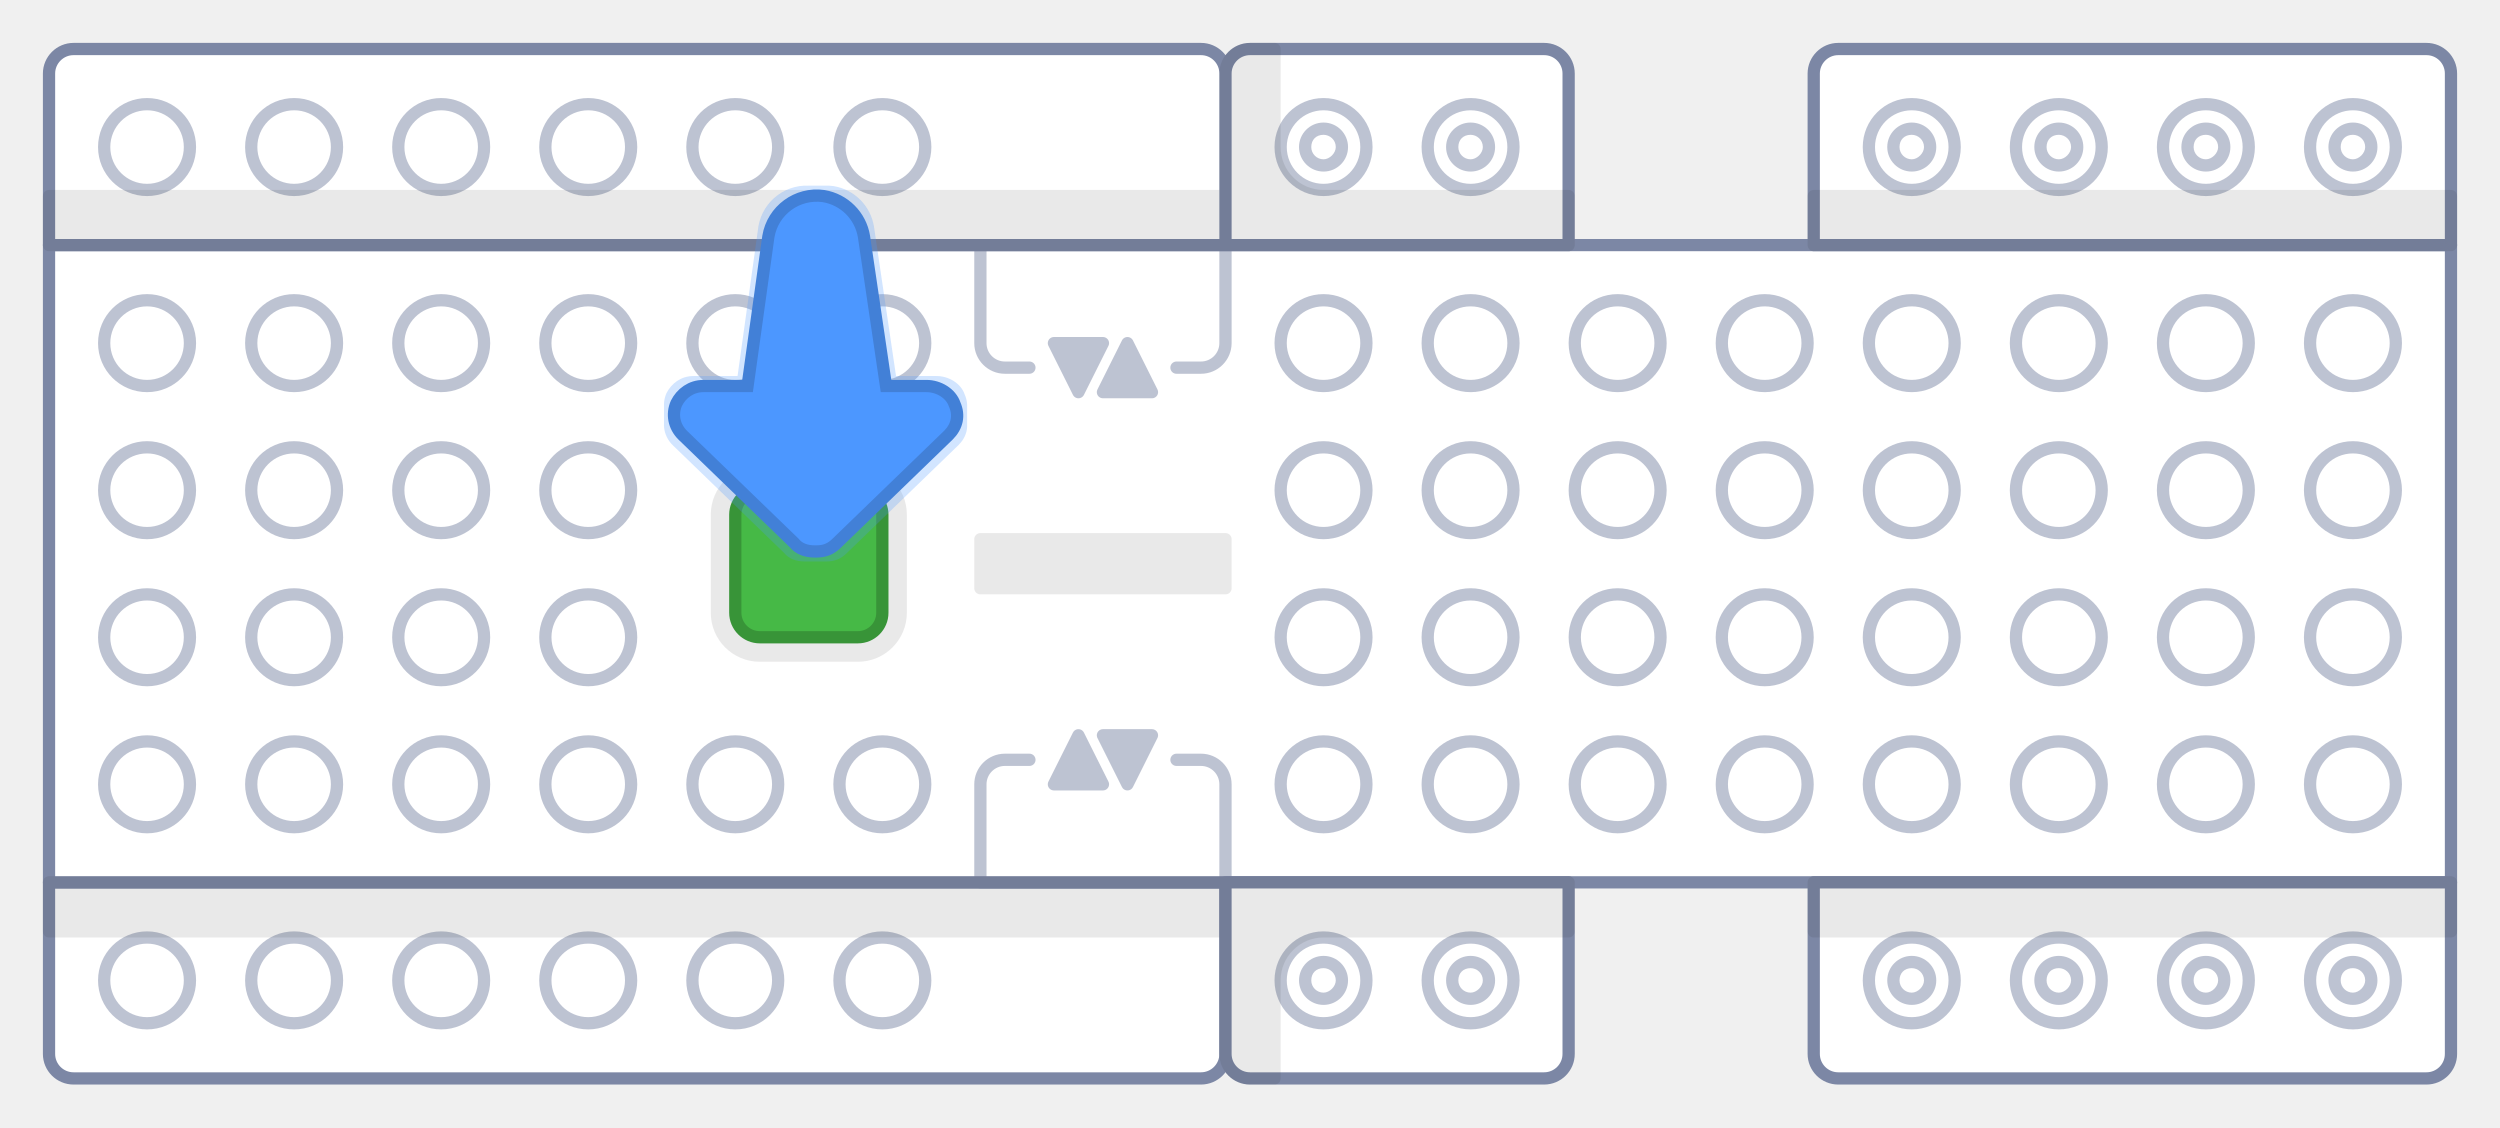
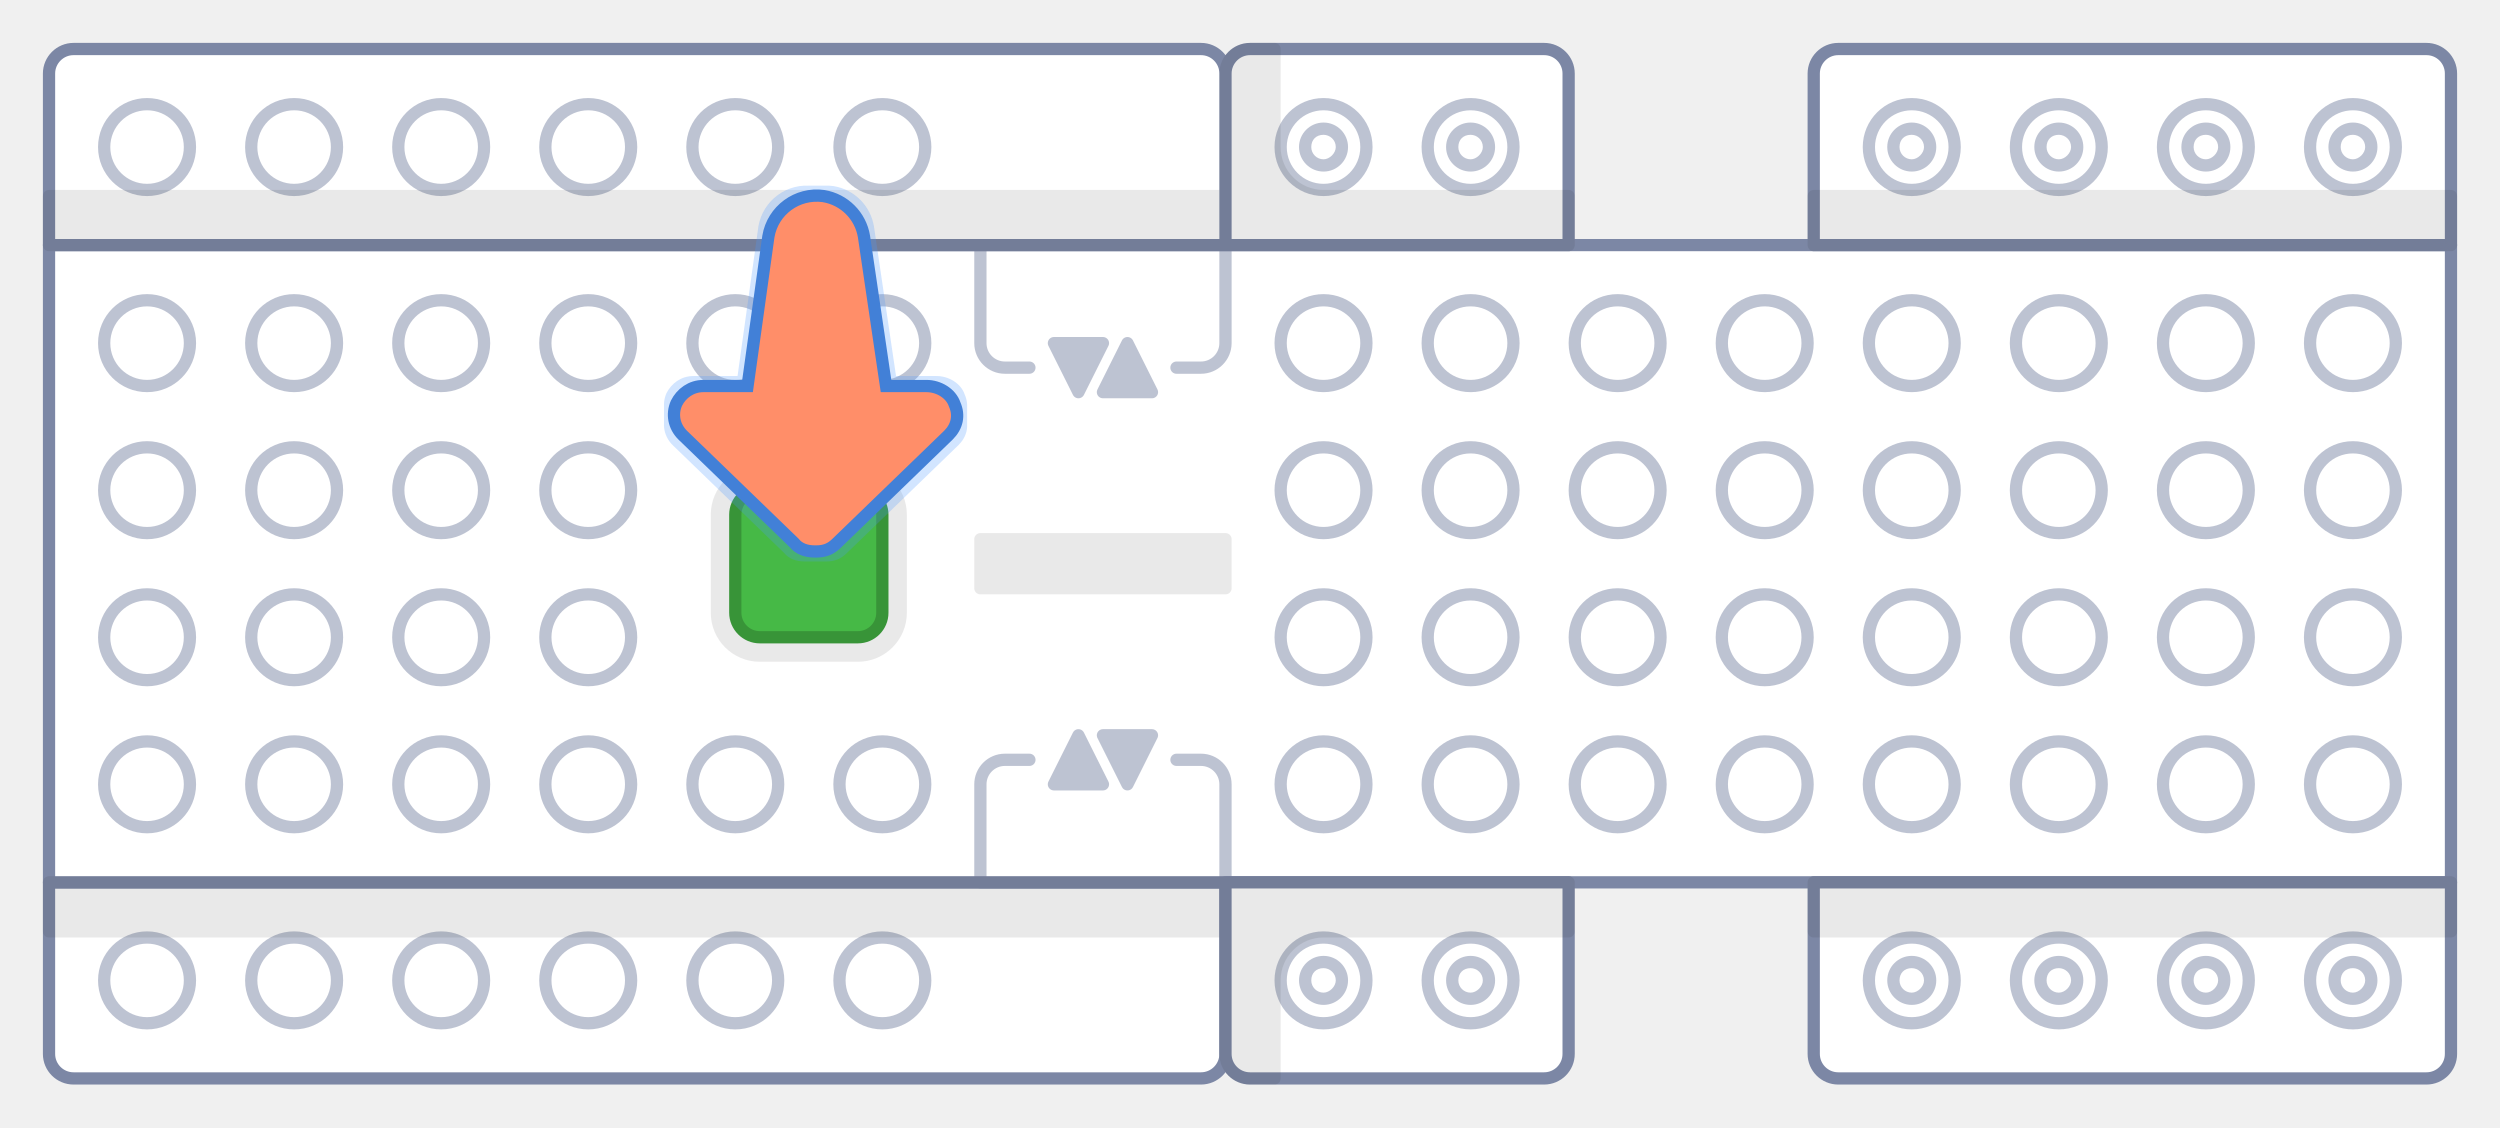
<svg xmlns="http://www.w3.org/2000/svg" xmlns:xlink="http://www.w3.org/1999/xlink" width="204" height="92" viewBox="0 0 204 92">
  <style>@-webkit-keyframes wiggle{0%{transform:translate(0,-10px)}to{transform:translate(0,0)}}@keyframes wiggle{0%{transform:translate(0,-10px)}to{transform:translate(0,0)}}</style>
  <defs>
    <path d="M66.5 45c-.7 0-1.3-.2-1.7-.7l-9.1-8.8c-.7-.7-.9-1.7-.5-2.6.4-.8 1.2-1.4 2.2-1.4H61l1.7-12.2a4 4 0 0 1 4.5-3.3 4 4 0 0 1 3.3 3.3l1.8 12.2h3.3c1 0 2 .6 2.3 1.5.4.9.2 1.8-.5 2.5l-9.1 8.8c-.5.5-1 .7-1.7.7z" id="path-1" />
    <filter x="-15.2%" y="-12.1%" width="130.4%" height="124.1%" filterUnits="objectBoundingBox" id="filter-2">
      <feMorphology radius="1.5" operator="dilate" in="SourceAlpha" result="shadowSpreadOuter1" />
      <feOffset in="shadowSpreadOuter1" result="shadowOffsetOuter1" />
      <feComposite in="shadowOffsetOuter1" in2="SourceAlpha" operator="out" result="shadowOffsetOuter1" />
      <feColorMatrix values="0 0 0 0 0.298 0 0 0 0 0.592 0 0 0 0 1 0 0 0 0.25 0" in="shadowOffsetOuter1" />
    </filter>
  </defs>
  <g id="boost-button-illustration" fill="none" fill-rule="evenodd">
    <g id="boost-top" transform="translate(4 4)" fill-rule="nonzero">
      <path d="M94 84H2a2 2 0 0 1-2-2V68h96v14a2 2 0 0 1-2 2z" id="Path" stroke="#7C87A5" fill="#FFF" stroke-linecap="round" stroke-linejoin="round" />
      <path id="Rectangle" stroke="#7C87A5" fill="#FFF" stroke-linecap="round" stroke-linejoin="round" transform="rotate(-90 98 42)" d="M72-56h52v196H72z" />
      <g id="Group" transform="translate(54 34)">
        <g opacity=".1" fill="#231F20">
          <path d="M4 15a3 3 0 0 1-3-3V4a3 3 0 0 1 3-3h8a3 3 0 0 1 3 3v8a3 3 0 0 1-3 3H4z" id="Path" />
          <path d="M12 2a2 2 0 0 1 2 2v8a2 2 0 0 1-2 2H4a2 2 0 0 1-2-2V4c0-1.1.9-2 2-2h8zm0-2H4a4 4 0 0 0-4 4v8a4 4 0 0 0 4 4h8a4 4 0 0 0 4-4V4a4 4 0 0 0-4-4z" id="Shape" />
        </g>
        <path d="M2 4v8c0 1.1.9 2 2 2h8a2 2 0 0 0 2-2V4a2 2 0 0 0-2-2H4a2 2 0 0 0-2 2z" id="Path" stroke="#389438" fill="#46B946" stroke-linecap="round" stroke-linejoin="round" />
      </g>
      <path id="Rectangle" stroke="#231F20" fill="#231F20" opacity=".1" stroke-linecap="round" stroke-linejoin="round" transform="rotate(-90 86 42)" d="M84 32h4v20h-4z" />
      <g id="Group" transform="translate(76 16)" opacity=".5" stroke="#7C87A5" stroke-linecap="round" stroke-linejoin="round">
        <path d="M4 10H2a2 2 0 0 1-2-2V0h20v8a2 2 0 0 1-2 2h-2" id="Path" fill="#FFF" />
        <path id="Path" fill="#7C87A5" d="M14 12l-2-4-2 4zM6 8l2 4 2-4z" />
      </g>
      <g id="Group" transform="translate(76 56)" opacity=".5" stroke="#7C87A5" stroke-linecap="round" stroke-linejoin="round">
        <path d="M4 2H2a2 2 0 0 0-2 2v8h20V4a2 2 0 0 0-2-2h-2" id="Path" fill="#FFF" />
        <path id="Path" fill="#7C87A5" d="M14 0l-2 4-2-4zM6 4l2-4 2 4z" />
      </g>
      <g id="Group" opacity=".5">
        <g transform="translate(4 20)">
          <circle id="Oval" fill="#FFF" cx="4" cy="4" r="3.5" />
          <path d="M4 1a3 3 0 0 1 3 3 3 3 0 0 1-3 3 3 3 0 0 1-3-3 3 3 0 0 1 3-3zm0-1a4 4 0 1 0 0 8 4 4 0 0 0 0-8z" id="Shape" fill="#7C87A5" />
        </g>
        <g transform="translate(16 20)">
          <circle id="Oval" fill="#FFF" cx="4" cy="4" r="3.5" />
          <path d="M4 1a3 3 0 0 1 3 3 3 3 0 0 1-3 3 3 3 0 0 1-3-3 3 3 0 0 1 3-3zm0-1a4 4 0 1 0 0 8 4 4 0 0 0 0-8z" id="Shape" fill="#7C87A5" />
        </g>
        <g transform="translate(28 20)">
          <circle id="Oval" fill="#FFF" cx="4" cy="4" r="3.5" />
          <path d="M4 1a3 3 0 0 1 3 3 3 3 0 0 1-3 3 3 3 0 0 1-3-3 3 3 0 0 1 3-3zm0-1a4 4 0 1 0 0 8 4 4 0 0 0 0-8z" id="Shape" fill="#7C87A5" />
        </g>
        <g transform="translate(40 20)">
          <circle id="Oval" fill="#FFF" cx="4" cy="4" r="3.5" />
          <path d="M4 1a3 3 0 0 1 3 3 3 3 0 0 1-3 3 3 3 0 0 1-3-3 3 3 0 0 1 3-3zm0-1a4 4 0 1 0 0 8 4 4 0 0 0 0-8z" id="Shape" fill="#7C87A5" />
        </g>
        <g transform="translate(52 20)">
          <circle id="Oval" fill="#FFF" cx="4" cy="4" r="3.5" />
          <path d="M4 1a3 3 0 0 1 3 3 3 3 0 0 1-3 3 3 3 0 0 1-3-3 3 3 0 0 1 3-3zm0-1a4 4 0 1 0 0 8 4 4 0 0 0 0-8z" id="Shape" fill="#7C87A5" />
        </g>
        <g transform="translate(64 20)">
          <circle id="Oval" fill="#FFF" cx="4" cy="4" r="3.5" />
          <path d="M4 1a3 3 0 0 1 3 3 3 3 0 0 1-3 3 3 3 0 0 1-3-3 3 3 0 0 1 3-3zm0-1a4 4 0 1 0 0 8 4 4 0 0 0 0-8z" id="Shape" fill="#7C87A5" />
        </g>
      </g>
      <g id="Group" opacity=".5">
        <g transform="translate(124 20)">
          <circle id="Oval" fill="#FFF" cx="4" cy="4" r="3.5" />
          <path d="M4 1a3 3 0 0 1 3 3 3 3 0 0 1-3 3 3 3 0 0 1-3-3 3 3 0 0 1 3-3zm0-1a4 4 0 1 0 0 8 4 4 0 0 0 0-8z" id="Shape" fill="#7C87A5" />
        </g>
        <g transform="translate(136 20)">
          <circle id="Oval" fill="#FFF" cx="4" cy="4" r="3.5" />
          <path d="M4 1a3 3 0 0 1 3 3 3 3 0 0 1-3 3 3 3 0 0 1-3-3 3 3 0 0 1 3-3zm0-1a4 4 0 1 0 0 8 4 4 0 0 0 0-8z" id="Shape" fill="#7C87A5" />
        </g>
        <g transform="translate(100 20)">
          <circle id="Oval" fill="#FFF" cx="4" cy="4" r="3.5" />
          <path d="M4 1a3 3 0 0 1 3 3 3 3 0 0 1-3 3 3 3 0 0 1-3-3 3 3 0 0 1 3-3zm0-1a4 4 0 1 0 0 8 4 4 0 0 0 0-8z" id="Shape" fill="#7C87A5" />
        </g>
        <g transform="translate(112 20)">
          <circle id="Oval" fill="#FFF" cx="4" cy="4" r="3.5" />
          <path d="M4 1a3 3 0 0 1 3 3 3 3 0 0 1-3 3 3 3 0 0 1-3-3 3 3 0 0 1 3-3zm0-1a4 4 0 1 0 0 8 4 4 0 0 0 0-8z" id="Shape" fill="#7C87A5" />
        </g>
        <g transform="translate(148 20)">
          <circle id="Oval" fill="#FFF" cx="4" cy="4" r="3.5" />
          <path d="M4 1a3 3 0 0 1 3 3 3 3 0 0 1-3 3 3 3 0 0 1-3-3 3 3 0 0 1 3-3zm0-1a4 4 0 1 0 0 8 4 4 0 0 0 0-8z" id="Shape" fill="#7C87A5" />
        </g>
        <g transform="translate(160 20)">
          <circle id="Oval" fill="#FFF" cx="4" cy="4" r="3.5" />
          <path d="M4 1a3 3 0 0 1 3 3 3 3 0 0 1-3 3 3 3 0 0 1-3-3 3 3 0 0 1 3-3zm0-1a4 4 0 1 0 0 8 4 4 0 0 0 0-8z" id="Shape" fill="#7C87A5" />
        </g>
        <g transform="translate(172 20)">
          <circle id="Oval" fill="#FFF" cx="4" cy="4" r="3.5" />
          <path d="M4 1a3 3 0 0 1 3 3 3 3 0 0 1-3 3 3 3 0 0 1-3-3 3 3 0 0 1 3-3zm0-1a4 4 0 1 0 0 8 4 4 0 0 0 0-8z" id="Shape" fill="#7C87A5" />
        </g>
        <g transform="translate(184 20)">
          <circle id="Oval" fill="#FFF" cx="4" cy="4" r="3.5" />
          <path d="M4 1a3 3 0 0 1 3 3 3 3 0 0 1-3 3 3 3 0 0 1-3-3 3 3 0 0 1 3-3zm0-1a4 4 0 1 0 0 8 4 4 0 0 0 0-8z" id="Shape" fill="#7C87A5" />
        </g>
      </g>
      <g id="Group" opacity=".5">
        <g transform="translate(124 32)">
          <circle id="Oval" fill="#FFF" cx="4" cy="4" r="3.5" />
          <path d="M4 1a3 3 0 0 1 3 3 3 3 0 0 1-3 3 3 3 0 0 1-3-3 3 3 0 0 1 3-3zm0-1a4 4 0 1 0 0 8 4 4 0 0 0 0-8z" id="Shape" fill="#7C87A5" />
        </g>
        <g transform="translate(136 32)">
          <circle id="Oval" fill="#FFF" cx="4" cy="4" r="3.5" />
          <path d="M4 1a3 3 0 0 1 3 3 3 3 0 0 1-3 3 3 3 0 0 1-3-3 3 3 0 0 1 3-3zm0-1a4 4 0 1 0 0 8 4 4 0 0 0 0-8z" id="Shape" fill="#7C87A5" />
        </g>
        <g transform="translate(100 32)">
          <circle id="Oval" fill="#FFF" cx="4" cy="4" r="3.5" />
          <path d="M4 1a3 3 0 0 1 3 3 3 3 0 0 1-3 3 3 3 0 0 1-3-3 3 3 0 0 1 3-3zm0-1a4 4 0 1 0 0 8 4 4 0 0 0 0-8z" id="Shape" fill="#7C87A5" />
        </g>
        <g transform="translate(112 32)">
          <circle id="Oval" fill="#FFF" cx="4" cy="4" r="3.5" />
          <path d="M4 1a3 3 0 0 1 3 3 3 3 0 0 1-3 3 3 3 0 0 1-3-3 3 3 0 0 1 3-3zm0-1a4 4 0 1 0 0 8 4 4 0 0 0 0-8z" id="Shape" fill="#7C87A5" />
        </g>
        <g transform="translate(148 32)">
          <circle id="Oval" fill="#FFF" cx="4" cy="4" r="3.5" />
          <path d="M4 1a3 3 0 0 1 3 3 3 3 0 0 1-3 3 3 3 0 0 1-3-3 3 3 0 0 1 3-3zm0-1a4 4 0 1 0 0 8 4 4 0 0 0 0-8z" id="Shape" fill="#7C87A5" />
        </g>
        <g transform="translate(160 32)">
          <circle id="Oval" fill="#FFF" cx="4" cy="4" r="3.5" />
          <path d="M4 1a3 3 0 0 1 3 3 3 3 0 0 1-3 3 3 3 0 0 1-3-3 3 3 0 0 1 3-3zm0-1a4 4 0 1 0 0 8 4 4 0 0 0 0-8z" id="Shape" fill="#7C87A5" />
        </g>
        <g transform="translate(172 32)">
          <circle id="Oval" fill="#FFF" cx="4" cy="4" r="3.5" />
          <path d="M4 1a3 3 0 0 1 3 3 3 3 0 0 1-3 3 3 3 0 0 1-3-3 3 3 0 0 1 3-3zm0-1a4 4 0 1 0 0 8 4 4 0 0 0 0-8z" id="Shape" fill="#7C87A5" />
        </g>
        <g transform="translate(184 32)">
          <circle id="Oval" fill="#FFF" cx="4" cy="4" r="3.5" />
          <path d="M4 1a3 3 0 0 1 3 3 3 3 0 0 1-3 3 3 3 0 0 1-3-3 3 3 0 0 1 3-3zm0-1a4 4 0 1 0 0 8 4 4 0 0 0 0-8z" id="Shape" fill="#7C87A5" />
        </g>
      </g>
      <g id="Group" opacity=".5">
        <g transform="translate(124 44)">
          <circle id="Oval" fill="#FFF" cx="4" cy="4" r="3.5" />
          <path d="M4 1a3 3 0 0 1 3 3 3 3 0 0 1-3 3 3 3 0 0 1-3-3 3 3 0 0 1 3-3zm0-1a4 4 0 1 0 0 8 4 4 0 0 0 0-8z" id="Shape" fill="#7C87A5" />
        </g>
        <g transform="translate(136 44)">
          <circle id="Oval" fill="#FFF" cx="4" cy="4" r="3.5" />
          <path d="M4 1a3 3 0 0 1 3 3 3 3 0 0 1-3 3 3 3 0 0 1-3-3 3 3 0 0 1 3-3zm0-1a4 4 0 1 0 0 8 4 4 0 0 0 0-8z" id="Shape" fill="#7C87A5" />
        </g>
        <g transform="translate(100 44)">
          <circle id="Oval" fill="#FFF" cx="4" cy="4" r="3.5" />
          <path d="M4 1a3 3 0 0 1 3 3 3 3 0 0 1-3 3 3 3 0 0 1-3-3 3 3 0 0 1 3-3zm0-1a4 4 0 1 0 0 8 4 4 0 0 0 0-8z" id="Shape" fill="#7C87A5" />
        </g>
        <g transform="translate(112 44)">
          <circle id="Oval" fill="#FFF" cx="4" cy="4" r="3.5" />
          <path d="M4 1a3 3 0 0 1 3 3 3 3 0 0 1-3 3 3 3 0 0 1-3-3 3 3 0 0 1 3-3zm0-1a4 4 0 1 0 0 8 4 4 0 0 0 0-8z" id="Shape" fill="#7C87A5" />
        </g>
        <g transform="translate(148 44)">
          <circle id="Oval" fill="#FFF" cx="4" cy="4" r="3.5" />
          <path d="M4 1a3 3 0 0 1 3 3 3 3 0 0 1-3 3 3 3 0 0 1-3-3 3 3 0 0 1 3-3zm0-1a4 4 0 1 0 0 8 4 4 0 0 0 0-8z" id="Shape" fill="#7C87A5" />
        </g>
        <g transform="translate(160 44)">
          <circle id="Oval" fill="#FFF" cx="4" cy="4" r="3.5" />
          <path d="M4 1a3 3 0 0 1 3 3 3 3 0 0 1-3 3 3 3 0 0 1-3-3 3 3 0 0 1 3-3zm0-1a4 4 0 1 0 0 8 4 4 0 0 0 0-8z" id="Shape" fill="#7C87A5" />
        </g>
        <g transform="translate(172 44)">
          <circle id="Oval" fill="#FFF" cx="4" cy="4" r="3.5" />
          <path d="M4 1a3 3 0 0 1 3 3 3 3 0 0 1-3 3 3 3 0 0 1-3-3 3 3 0 0 1 3-3zm0-1a4 4 0 1 0 0 8 4 4 0 0 0 0-8z" id="Shape" fill="#7C87A5" />
        </g>
        <g transform="translate(184 44)">
          <circle id="Oval" fill="#FFF" cx="4" cy="4" r="3.5" />
          <path d="M4 1a3 3 0 0 1 3 3 3 3 0 0 1-3 3 3 3 0 0 1-3-3 3 3 0 0 1 3-3zm0-1a4 4 0 1 0 0 8 4 4 0 0 0 0-8z" id="Shape" fill="#7C87A5" />
        </g>
      </g>
      <g id="Group" opacity=".5">
        <g transform="translate(124 56)">
          <circle id="Oval" fill="#FFF" cx="4" cy="4" r="3.5" />
          <path d="M4 1a3 3 0 0 1 3 3 3 3 0 0 1-3 3 3 3 0 0 1-3-3 3 3 0 0 1 3-3zm0-1a4 4 0 1 0 0 8 4 4 0 0 0 0-8z" id="Shape" fill="#7C87A5" />
        </g>
        <g transform="translate(136 56)">
          <circle id="Oval" fill="#FFF" cx="4" cy="4" r="3.5" />
          <path d="M4 1a3 3 0 0 1 3 3 3 3 0 0 1-3 3 3 3 0 0 1-3-3 3 3 0 0 1 3-3zm0-1a4 4 0 1 0 0 8 4 4 0 0 0 0-8z" id="Shape" fill="#7C87A5" />
        </g>
        <g transform="translate(100 56)">
          <circle id="Oval" fill="#FFF" cx="4" cy="4" r="3.5" />
          <path d="M4 1a3 3 0 0 1 3 3 3 3 0 0 1-3 3 3 3 0 0 1-3-3 3 3 0 0 1 3-3zm0-1a4 4 0 1 0 0 8 4 4 0 0 0 0-8z" id="Shape" fill="#7C87A5" />
        </g>
        <g transform="translate(112 56)">
          <circle id="Oval" fill="#FFF" cx="4" cy="4" r="3.5" />
          <path d="M4 1a3 3 0 0 1 3 3 3 3 0 0 1-3 3 3 3 0 0 1-3-3 3 3 0 0 1 3-3zm0-1a4 4 0 1 0 0 8 4 4 0 0 0 0-8z" id="Shape" fill="#7C87A5" />
        </g>
        <g transform="translate(148 56)">
          <circle id="Oval" fill="#FFF" cx="4" cy="4" r="3.5" />
          <path d="M4 1a3 3 0 0 1 3 3 3 3 0 0 1-3 3 3 3 0 0 1-3-3 3 3 0 0 1 3-3zm0-1a4 4 0 1 0 0 8 4 4 0 0 0 0-8z" id="Shape" fill="#7C87A5" />
        </g>
        <g transform="translate(160 56)">
          <circle id="Oval" fill="#FFF" cx="4" cy="4" r="3.5" />
          <path d="M4 1a3 3 0 0 1 3 3 3 3 0 0 1-3 3 3 3 0 0 1-3-3 3 3 0 0 1 3-3zm0-1a4 4 0 1 0 0 8 4 4 0 0 0 0-8z" id="Shape" fill="#7C87A5" />
        </g>
        <g transform="translate(172 56)">
          <circle id="Oval" fill="#FFF" cx="4" cy="4" r="3.5" />
          <path d="M4 1a3 3 0 0 1 3 3 3 3 0 0 1-3 3 3 3 0 0 1-3-3 3 3 0 0 1 3-3zm0-1a4 4 0 1 0 0 8 4 4 0 0 0 0-8z" id="Shape" fill="#7C87A5" />
        </g>
        <g transform="translate(184 56)">
          <circle id="Oval" fill="#FFF" cx="4" cy="4" r="3.5" />
          <path d="M4 1a3 3 0 0 1 3 3 3 3 0 0 1-3 3 3 3 0 0 1-3-3 3 3 0 0 1 3-3zm0-1a4 4 0 1 0 0 8 4 4 0 0 0 0-8z" id="Shape" fill="#7C87A5" />
        </g>
      </g>
      <g id="Group" opacity=".5">
        <g transform="translate(4 56)">
          <circle id="Oval" fill="#FFF" cx="4" cy="4" r="3.5" />
          <path d="M4 1a3 3 0 0 1 3 3 3 3 0 0 1-3 3 3 3 0 0 1-3-3 3 3 0 0 1 3-3zm0-1a4 4 0 1 0 0 8 4 4 0 0 0 0-8z" id="Shape" fill="#7C87A5" />
        </g>
        <g transform="translate(16 56)">
          <circle id="Oval" fill="#FFF" cx="4" cy="4" r="3.5" />
          <path d="M4 1a3 3 0 0 1 3 3 3 3 0 0 1-3 3 3 3 0 0 1-3-3 3 3 0 0 1 3-3zm0-1a4 4 0 1 0 0 8 4 4 0 0 0 0-8z" id="Shape" fill="#7C87A5" />
        </g>
        <g transform="translate(28 56)">
          <circle id="Oval" fill="#FFF" cx="4" cy="4" r="3.5" />
          <path d="M4 1a3 3 0 0 1 3 3 3 3 0 0 1-3 3 3 3 0 0 1-3-3 3 3 0 0 1 3-3zm0-1a4 4 0 1 0 0 8 4 4 0 0 0 0-8z" id="Shape" fill="#7C87A5" />
        </g>
        <g transform="translate(40 56)">
          <circle id="Oval" fill="#FFF" cx="4" cy="4" r="3.5" />
          <path d="M4 1a3 3 0 0 1 3 3 3 3 0 0 1-3 3 3 3 0 0 1-3-3 3 3 0 0 1 3-3zm0-1a4 4 0 1 0 0 8 4 4 0 0 0 0-8z" id="Shape" fill="#7C87A5" />
        </g>
        <g transform="translate(52 56)">
          <circle id="Oval" fill="#FFF" cx="4" cy="4" r="3.5" />
          <path d="M4 1a3 3 0 0 1 3 3 3 3 0 0 1-3 3 3 3 0 0 1-3-3 3 3 0 0 1 3-3zm0-1a4 4 0 1 0 0 8 4 4 0 0 0 0-8z" id="Shape" fill="#7C87A5" />
        </g>
        <g transform="translate(64 56)">
          <circle id="Oval" fill="#FFF" cx="4" cy="4" r="3.5" />
          <path d="M4 1a3 3 0 0 1 3 3 3 3 0 0 1-3 3 3 3 0 0 1-3-3 3 3 0 0 1 3-3zm0-1a4 4 0 1 0 0 8 4 4 0 0 0 0-8z" id="Shape" fill="#7C87A5" />
        </g>
      </g>
      <g id="Group" opacity=".5">
        <g transform="translate(4 72)">
          <circle id="Oval" fill="#FFF" cx="4" cy="4" r="3.5" />
          <path d="M4 1a3 3 0 0 1 3 3 3 3 0 0 1-3 3 3 3 0 0 1-3-3 3 3 0 0 1 3-3zm0-1a4 4 0 1 0 0 8 4 4 0 0 0 0-8z" id="Shape" fill="#7C87A5" />
        </g>
        <g transform="translate(16 72)">
          <circle id="Oval" fill="#FFF" cx="4" cy="4" r="3.5" />
          <path d="M4 1a3 3 0 0 1 3 3 3 3 0 0 1-3 3 3 3 0 0 1-3-3 3 3 0 0 1 3-3zm0-1a4 4 0 1 0 0 8 4 4 0 0 0 0-8z" id="Shape" fill="#7C87A5" />
        </g>
        <g transform="translate(28 72)">
          <circle id="Oval" fill="#FFF" cx="4" cy="4" r="3.5" />
          <path d="M4 1a3 3 0 0 1 3 3 3 3 0 0 1-3 3 3 3 0 0 1-3-3 3 3 0 0 1 3-3zm0-1a4 4 0 1 0 0 8 4 4 0 0 0 0-8z" id="Shape" fill="#7C87A5" />
        </g>
        <g transform="translate(40 72)">
          <circle id="Oval" fill="#FFF" cx="4" cy="4" r="3.5" />
          <path d="M4 1a3 3 0 0 1 3 3 3 3 0 0 1-3 3 3 3 0 0 1-3-3 3 3 0 0 1 3-3zm0-1a4 4 0 1 0 0 8 4 4 0 0 0 0-8z" id="Shape" fill="#7C87A5" />
        </g>
        <g transform="translate(52 72)">
          <circle id="Oval" fill="#FFF" cx="4" cy="4" r="3.5" />
          <path d="M4 1a3 3 0 0 1 3 3 3 3 0 0 1-3 3 3 3 0 0 1-3-3 3 3 0 0 1 3-3zm0-1a4 4 0 1 0 0 8 4 4 0 0 0 0-8z" id="Shape" fill="#7C87A5" />
        </g>
        <g transform="translate(64 72)">
          <circle id="Oval" fill="#FFF" cx="4" cy="4" r="3.5" />
          <path d="M4 1a3 3 0 0 1 3 3 3 3 0 0 1-3 3 3 3 0 0 1-3-3 3 3 0 0 1 3-3zm0-1a4 4 0 1 0 0 8 4 4 0 0 0 0-8z" id="Shape" fill="#7C87A5" />
        </g>
      </g>
      <path d="M96 16H0V2C0 .9.9 0 2 0h92a2 2 0 0 1 2 2v14zM124 16H96V2c0-1.1.9-2 2-2h24a2 2 0 0 1 2 2v14z" id="Path" stroke="#7C87A5" fill="#FFF" stroke-linecap="round" stroke-linejoin="round" />
      <g id="Group" opacity=".5">
        <g transform="translate(4 4)">
          <circle id="Oval" fill="#FFF" cx="4" cy="4" r="3.5" />
          <path d="M4 1a3 3 0 0 1 3 3 3 3 0 0 1-3 3 3 3 0 0 1-3-3 3 3 0 0 1 3-3zm0-1a4 4 0 1 0 0 8 4 4 0 0 0 0-8z" id="Shape" fill="#7C87A5" />
        </g>
        <g transform="translate(16 4)">
          <circle id="Oval" fill="#FFF" cx="4" cy="4" r="3.5" />
          <path d="M4 1a3 3 0 0 1 3 3 3 3 0 0 1-3 3 3 3 0 0 1-3-3 3 3 0 0 1 3-3zm0-1a4 4 0 1 0 0 8 4 4 0 0 0 0-8z" id="Shape" fill="#7C87A5" />
        </g>
        <g transform="translate(28 4)">
          <circle id="Oval" fill="#FFF" cx="4" cy="4" r="3.5" />
          <path d="M4 1a3 3 0 0 1 3 3 3 3 0 0 1-3 3 3 3 0 0 1-3-3 3 3 0 0 1 3-3zm0-1a4 4 0 1 0 0 8 4 4 0 0 0 0-8z" id="Shape" fill="#7C87A5" />
        </g>
        <g transform="translate(40 4)">
          <circle id="Oval" fill="#FFF" cx="4" cy="4" r="3.5" />
          <path d="M4 1a3 3 0 0 1 3 3 3 3 0 0 1-3 3 3 3 0 0 1-3-3 3 3 0 0 1 3-3zm0-1a4 4 0 1 0 0 8 4 4 0 0 0 0-8z" id="Shape" fill="#7C87A5" />
        </g>
        <g transform="translate(52 4)">
          <circle id="Oval" fill="#FFF" cx="4" cy="4" r="3.5" />
          <path d="M4 1a3 3 0 0 1 3 3 3 3 0 0 1-3 3 3 3 0 0 1-3-3 3 3 0 0 1 3-3zm0-1a4 4 0 1 0 0 8 4 4 0 0 0 0-8z" id="Shape" fill="#7C87A5" />
        </g>
        <g transform="translate(64 4)">
          <circle id="Oval" fill="#FFF" cx="4" cy="4" r="3.5" />
          <path d="M4 1a3 3 0 0 1 3 3 3 3 0 0 1-3 3 3 3 0 0 1-3-3 3 3 0 0 1 3-3zm0-1a4 4 0 1 0 0 8 4 4 0 0 0 0-8z" id="Shape" fill="#7C87A5" />
        </g>
      </g>
      <g id="Group" opacity=".5">
        <g transform="translate(4 44)">
          <circle id="Oval" fill="#FFF" cx="4" cy="4" r="3.5" />
          <path d="M4 1a3 3 0 0 1 3 3 3 3 0 0 1-3 3 3 3 0 0 1-3-3 3 3 0 0 1 3-3zm0-1a4 4 0 1 0 0 8 4 4 0 0 0 0-8z" id="Shape" fill="#7C87A5" />
        </g>
        <g transform="translate(16 44)">
          <circle id="Oval" fill="#FFF" cx="4" cy="4" r="3.5" />
          <path d="M4 1a3 3 0 0 1 3 3 3 3 0 0 1-3 3 3 3 0 0 1-3-3 3 3 0 0 1 3-3zm0-1a4 4 0 1 0 0 8 4 4 0 0 0 0-8z" id="Shape" fill="#7C87A5" />
        </g>
        <g transform="translate(28 44)">
          <circle id="Oval" fill="#FFF" cx="4" cy="4" r="3.5" />
          <path d="M4 1a3 3 0 0 1 3 3 3 3 0 0 1-3 3 3 3 0 0 1-3-3 3 3 0 0 1 3-3zm0-1a4 4 0 1 0 0 8 4 4 0 0 0 0-8z" id="Shape" fill="#7C87A5" />
        </g>
        <g transform="translate(40 44)">
          <circle id="Oval" fill="#FFF" cx="4" cy="4" r="3.5" />
          <path d="M4 1a3 3 0 0 1 3 3 3 3 0 0 1-3 3 3 3 0 0 1-3-3 3 3 0 0 1 3-3zm0-1a4 4 0 1 0 0 8 4 4 0 0 0 0-8z" id="Shape" fill="#7C87A5" />
        </g>
      </g>
      <g id="Group" opacity=".5">
        <g transform="translate(4 32)">
          <circle id="Oval" fill="#FFF" cx="4" cy="4" r="3.5" />
          <path d="M4 1a3 3 0 0 1 3 3 3 3 0 0 1-3 3 3 3 0 0 1-3-3 3 3 0 0 1 3-3zm0-1a4 4 0 1 0 0 8 4 4 0 0 0 0-8z" id="Shape" fill="#7C87A5" />
        </g>
        <g transform="translate(16 32)">
          <circle id="Oval" fill="#FFF" cx="4" cy="4" r="3.5" />
          <path d="M4 1a3 3 0 0 1 3 3 3 3 0 0 1-3 3 3 3 0 0 1-3-3 3 3 0 0 1 3-3zm0-1a4 4 0 1 0 0 8 4 4 0 0 0 0-8z" id="Shape" fill="#7C87A5" />
        </g>
        <g transform="translate(28 32)">
          <circle id="Oval" fill="#FFF" cx="4" cy="4" r="3.5" />
          <path d="M4 1a3 3 0 0 1 3 3 3 3 0 0 1-3 3 3 3 0 0 1-3-3 3 3 0 0 1 3-3zm0-1a4 4 0 1 0 0 8 4 4 0 0 0 0-8z" id="Shape" fill="#7C87A5" />
        </g>
        <g transform="translate(40 32)">
          <circle id="Oval" fill="#FFF" cx="4" cy="4" r="3.5" />
          <path d="M4 1a3 3 0 0 1 3 3 3 3 0 0 1-3 3 3 3 0 0 1-3-3 3 3 0 0 1 3-3zm0-1a4 4 0 1 0 0 8 4 4 0 0 0 0-8z" id="Shape" fill="#7C87A5" />
        </g>
      </g>
      <path d="M122 84H98a2 2 0 0 1-2-2V68h28v14a2 2 0 0 1-2 2zM194 84h-48a2 2 0 0 1-2-2V68h52v14a2 2 0 0 1-2 2z" id="Path" stroke="#7C87A5" fill="#FFF" stroke-linecap="round" stroke-linejoin="round" />
      <g id="Group" opacity=".5">
        <g transform="translate(100 72)">
          <circle id="Oval" fill="#FFF" cx="4" cy="4" r="3.5" />
          <path d="M4 1a3 3 0 0 1 3 3 3 3 0 0 1-3 3 3 3 0 0 1-3-3 3 3 0 0 1 3-3zm0-1a4 4 0 1 0 0 8 4 4 0 0 0 0-8z" id="Shape" fill="#7C87A5" />
        </g>
        <g transform="translate(102 74)">
          <circle id="Oval" fill="#FFF" cx="2" cy="2" r="1.5" />
          <path d="M2 1c.5 0 1 .4 1 1 0 .5-.5 1-1 1a1 1 0 0 1-1-1c0-.6.4-1 1-1zm0-1a2 2 0 0 0-2 2c0 1.1.9 2 2 2a2 2 0 0 0 2-2 2 2 0 0 0-2-2z" id="Shape" fill="#7C87A5" />
        </g>
        <g>
          <g transform="translate(112 72)">
            <circle id="Oval" fill="#FFF" cx="4" cy="4" r="3.5" />
            <path d="M4 1a3 3 0 0 1 3 3 3 3 0 0 1-3 3 3 3 0 0 1-3-3 3 3 0 0 1 3-3zm0-1a4 4 0 1 0 0 8 4 4 0 0 0 0-8z" id="Shape" fill="#7C87A5" />
          </g>
          <g transform="translate(114 74)">
            <circle id="Oval" fill="#FFF" cx="2" cy="2" r="1.5" />
            <path d="M2 1c.5 0 1 .4 1 1 0 .5-.5 1-1 1a1 1 0 0 1-1-1c0-.6.4-1 1-1zm0-1a2 2 0 0 0-2 2c0 1.1.9 2 2 2a2 2 0 0 0 2-2 2 2 0 0 0-2-2z" id="Shape" fill="#7C87A5" />
          </g>
        </g>
      </g>
      <g id="Group" opacity=".5">
        <g transform="translate(100 4)">
          <circle id="Oval" fill="#FFF" cx="4" cy="4" r="3.5" />
          <path d="M4 1a3 3 0 0 1 3 3 3 3 0 0 1-3 3 3 3 0 0 1-3-3 3 3 0 0 1 3-3zm0-1a4 4 0 1 0 0 8 4 4 0 0 0 0-8z" id="Shape" fill="#7C87A5" />
        </g>
        <g transform="translate(102 6)">
          <circle id="Oval" fill="#FFF" cx="2" cy="2" r="1.5" />
          <path d="M2 1c.5 0 1 .4 1 1 0 .5-.5 1-1 1a1 1 0 0 1-1-1c0-.6.4-1 1-1zm0-1a2 2 0 0 0-2 2c0 1.1.9 2 2 2a2 2 0 0 0 2-2 2 2 0 0 0-2-2z" id="Shape" fill="#7C87A5" />
        </g>
        <g>
          <g transform="translate(112 4)">
            <circle id="Oval" fill="#FFF" cx="4" cy="4" r="3.5" />
            <path d="M4 1a3 3 0 0 1 3 3 3 3 0 0 1-3 3 3 3 0 0 1-3-3 3 3 0 0 1 3-3zm0-1a4 4 0 1 0 0 8 4 4 0 0 0 0-8z" id="Shape" fill="#7C87A5" />
          </g>
          <g transform="translate(114 6)">
            <circle id="Oval" fill="#FFF" cx="2" cy="2" r="1.5" />
            <path d="M2 1c.5 0 1 .4 1 1 0 .5-.5 1-1 1a1 1 0 0 1-1-1c0-.6.4-1 1-1zm0-1a2 2 0 0 0-2 2c0 1.1.9 2 2 2a2 2 0 0 0 2-2 2 2 0 0 0-2-2z" id="Shape" fill="#7C87A5" />
          </g>
        </g>
      </g>
      <path d="M196 16h-52V2c0-1.1.9-2 2-2h48a2 2 0 0 1 2 2v14z" id="Path" stroke="#7C87A5" fill="#FFF" stroke-linecap="round" stroke-linejoin="round" />
      <path d="M124 72h-20a4 4 0 0 0-4 4v8h-2a2 2 0 0 1-2-2V72H0v-4h124v4zM124 12h-20a4 4 0 0 1-4-4V0h-2a2 2 0 0 0-2 2v10H0v4h124v-4z" id="Path" stroke="#231F20" fill="#231F20" opacity=".1" stroke-linecap="round" stroke-linejoin="round" />
      <g id="Group" opacity=".5">
        <g transform="translate(148 4)">
          <circle id="Oval" fill="#FFF" cx="4" cy="4" r="3.5" />
          <path d="M4 1a3 3 0 0 1 3 3 3 3 0 0 1-3 3 3 3 0 0 1-3-3 3 3 0 0 1 3-3zm0-1a4 4 0 1 0 0 8 4 4 0 0 0 0-8z" id="Shape" fill="#7C87A5" />
        </g>
        <g transform="translate(150 6)">
          <circle id="Oval" fill="#FFF" cx="2" cy="2" r="1.5" />
          <path d="M2 1c.5 0 1 .4 1 1 0 .5-.5 1-1 1a1 1 0 0 1-1-1c0-.6.4-1 1-1zm0-1a2 2 0 0 0-2 2c0 1.1.9 2 2 2a2 2 0 0 0 2-2 2 2 0 0 0-2-2z" id="Shape" fill="#7C87A5" />
        </g>
        <g>
          <g transform="translate(160 4)">
            <circle id="Oval" fill="#FFF" cx="4" cy="4" r="3.5" />
            <path d="M4 1a3 3 0 0 1 3 3 3 3 0 0 1-3 3 3 3 0 0 1-3-3 3 3 0 0 1 3-3zm0-1a4 4 0 1 0 0 8 4 4 0 0 0 0-8z" id="Shape" fill="#7C87A5" />
          </g>
          <g transform="translate(162 6)">
            <circle id="Oval" fill="#FFF" cx="2" cy="2" r="1.5" />
            <path d="M2 1c.5 0 1 .4 1 1 0 .5-.5 1-1 1a1 1 0 0 1-1-1c0-.6.4-1 1-1zm0-1a2 2 0 0 0-2 2c0 1.1.9 2 2 2a2 2 0 0 0 2-2 2 2 0 0 0-2-2z" id="Shape" fill="#7C87A5" />
          </g>
        </g>
        <g>
          <g transform="translate(172 4)">
            <circle id="Oval" fill="#FFF" cx="4" cy="4" r="3.5" />
            <path d="M4 1a3 3 0 0 1 3 3 3 3 0 0 1-3 3 3 3 0 0 1-3-3 3 3 0 0 1 3-3zm0-1a4 4 0 1 0 0 8 4 4 0 0 0 0-8z" id="Shape" fill="#7C87A5" />
          </g>
          <g transform="translate(174 6)">
            <circle id="Oval" fill="#FFF" cx="2" cy="2" r="1.5" />
            <path d="M2 1c.5 0 1 .4 1 1 0 .5-.5 1-1 1a1 1 0 0 1-1-1c0-.6.4-1 1-1zm0-1a2 2 0 0 0-2 2c0 1.1.9 2 2 2a2 2 0 0 0 2-2 2 2 0 0 0-2-2z" id="Shape" fill="#7C87A5" />
          </g>
          <g>
            <g transform="translate(184 4)">
              <circle id="Oval" fill="#FFF" cx="4" cy="4" r="3.5" />
              <path d="M4 1a3 3 0 0 1 3 3 3 3 0 0 1-3 3 3 3 0 0 1-3-3 3 3 0 0 1 3-3zm0-1a4 4 0 1 0 0 8 4 4 0 0 0 0-8z" id="Shape" fill="#7C87A5" />
            </g>
            <g transform="translate(186 6)">
              <circle id="Oval" fill="#FFF" cx="2" cy="2" r="1.5" />
              <path d="M2 1c.5 0 1 .4 1 1 0 .5-.5 1-1 1a1 1 0 0 1-1-1c0-.6.4-1 1-1zm0-1a2 2 0 0 0-2 2c0 1.1.9 2 2 2a2 2 0 0 0 2-2 2 2 0 0 0-2-2z" id="Shape" fill="#7C87A5" />
            </g>
          </g>
        </g>
      </g>
      <g id="Group" opacity=".5">
        <g transform="translate(148 72)">
          <circle id="Oval" fill="#FFF" cx="4" cy="4" r="3.5" />
          <path d="M4 1a3 3 0 0 1 3 3 3 3 0 0 1-3 3 3 3 0 0 1-3-3 3 3 0 0 1 3-3zm0-1a4 4 0 1 0 0 8 4 4 0 0 0 0-8z" id="Shape" fill="#7C87A5" />
        </g>
        <g transform="translate(150 74)">
          <circle id="Oval" fill="#FFF" cx="2" cy="2" r="1.5" />
          <path d="M2 1c.5 0 1 .4 1 1 0 .5-.5 1-1 1a1 1 0 0 1-1-1c0-.6.4-1 1-1zm0-1a2 2 0 0 0-2 2c0 1.1.9 2 2 2a2 2 0 0 0 2-2 2 2 0 0 0-2-2z" id="Shape" fill="#7C87A5" />
        </g>
        <g>
          <g transform="translate(160 72)">
            <circle id="Oval" fill="#FFF" cx="4" cy="4" r="3.5" />
            <path d="M4 1a3 3 0 0 1 3 3 3 3 0 0 1-3 3 3 3 0 0 1-3-3 3 3 0 0 1 3-3zm0-1a4 4 0 1 0 0 8 4 4 0 0 0 0-8z" id="Shape" fill="#7C87A5" />
          </g>
          <g transform="translate(162 74)">
            <circle id="Oval" fill="#FFF" cx="2" cy="2" r="1.5" />
            <path d="M2 1c.5 0 1 .4 1 1 0 .5-.5 1-1 1a1 1 0 0 1-1-1c0-.6.4-1 1-1zm0-1a2 2 0 0 0-2 2c0 1.1.9 2 2 2a2 2 0 0 0 2-2 2 2 0 0 0-2-2z" id="Shape" fill="#7C87A5" />
          </g>
        </g>
        <g>
          <g transform="translate(172 72)">
            <circle id="Oval" fill="#FFF" cx="4" cy="4" r="3.5" />
            <path d="M4 1a3 3 0 0 1 3 3 3 3 0 0 1-3 3 3 3 0 0 1-3-3 3 3 0 0 1 3-3zm0-1a4 4 0 1 0 0 8 4 4 0 0 0 0-8z" id="Shape" fill="#7C87A5" />
          </g>
          <g transform="translate(174 74)">
            <circle id="Oval" fill="#FFF" cx="2" cy="2" r="1.5" />
            <path d="M2 1c.5 0 1 .4 1 1 0 .5-.5 1-1 1a1 1 0 0 1-1-1c0-.6.4-1 1-1zm0-1a2 2 0 0 0-2 2c0 1.1.9 2 2 2a2 2 0 0 0 2-2 2 2 0 0 0-2-2z" id="Shape" fill="#7C87A5" />
          </g>
          <g>
            <g transform="translate(184 72)">
              <circle id="Oval" fill="#FFF" cx="4" cy="4" r="3.5" />
              <path d="M4 1a3 3 0 0 1 3 3 3 3 0 0 1-3 3 3 3 0 0 1-3-3 3 3 0 0 1 3-3zm0-1a4 4 0 1 0 0 8 4 4 0 0 0 0-8z" id="Shape" fill="#7C87A5" />
            </g>
            <g transform="translate(186 74)">
              <circle id="Oval" fill="#FFF" cx="2" cy="2" r="1.5" />
              <path d="M2 1c.5 0 1 .4 1 1 0 .5-.5 1-1 1a1 1 0 0 1-1-1c0-.6.4-1 1-1zm0-1a2 2 0 0 0-2 2c0 1.1.9 2 2 2a2 2 0 0 0 2-2 2 2 0 0 0-2-2z" id="Shape" fill="#7C87A5" />
            </g>
          </g>
        </g>
      </g>
      <path id="Rectangle" stroke="#231F20" fill="#231F20" opacity=".1" stroke-linecap="round" stroke-linejoin="round" d="M144 12h52v4h-52zM144 68h52v4h-52z" />
    </g>
    <g style="-webkit-animation:wiggle .5s infinite ease-in-out alternate;animation:wiggle .5s infinite ease-in-out alternate">
      <use fill="#000" filter="url(#filter-2)" xlink:href="#path-1" />
-       <use stroke="#4280D7" fill="#4C97FF" xlink:href="#path-1" />
+       <use stroke="#4280D7" fill="#FF8E69" xlink:href="#path-1" />
    </g>
  </g>
</svg>
